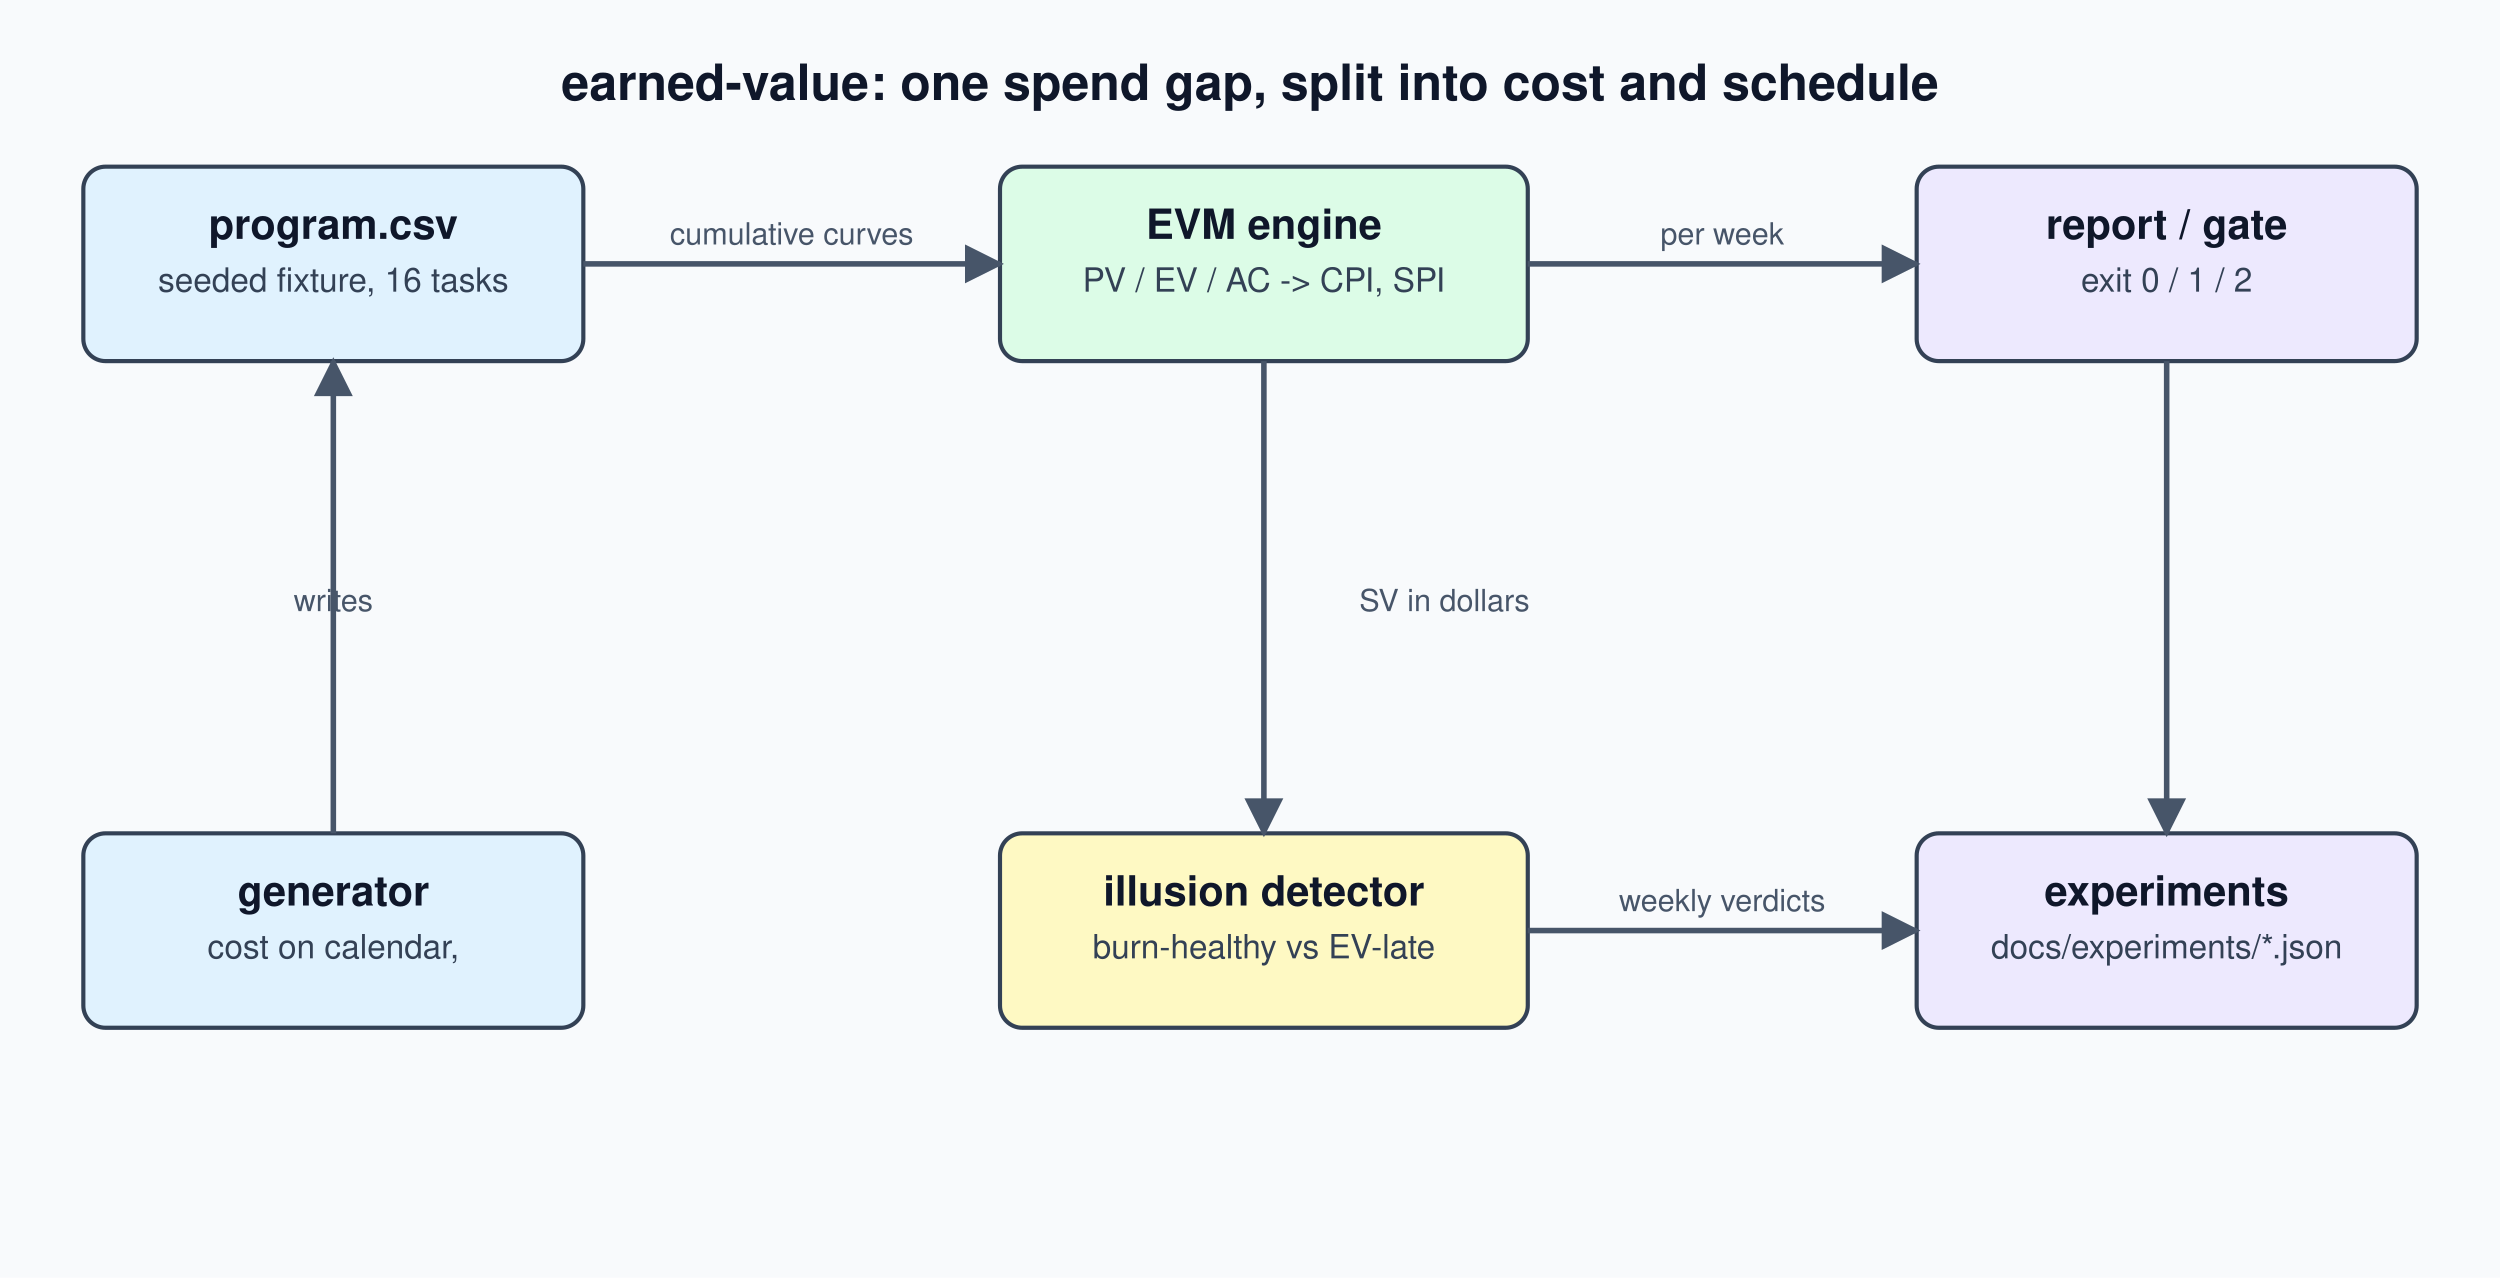
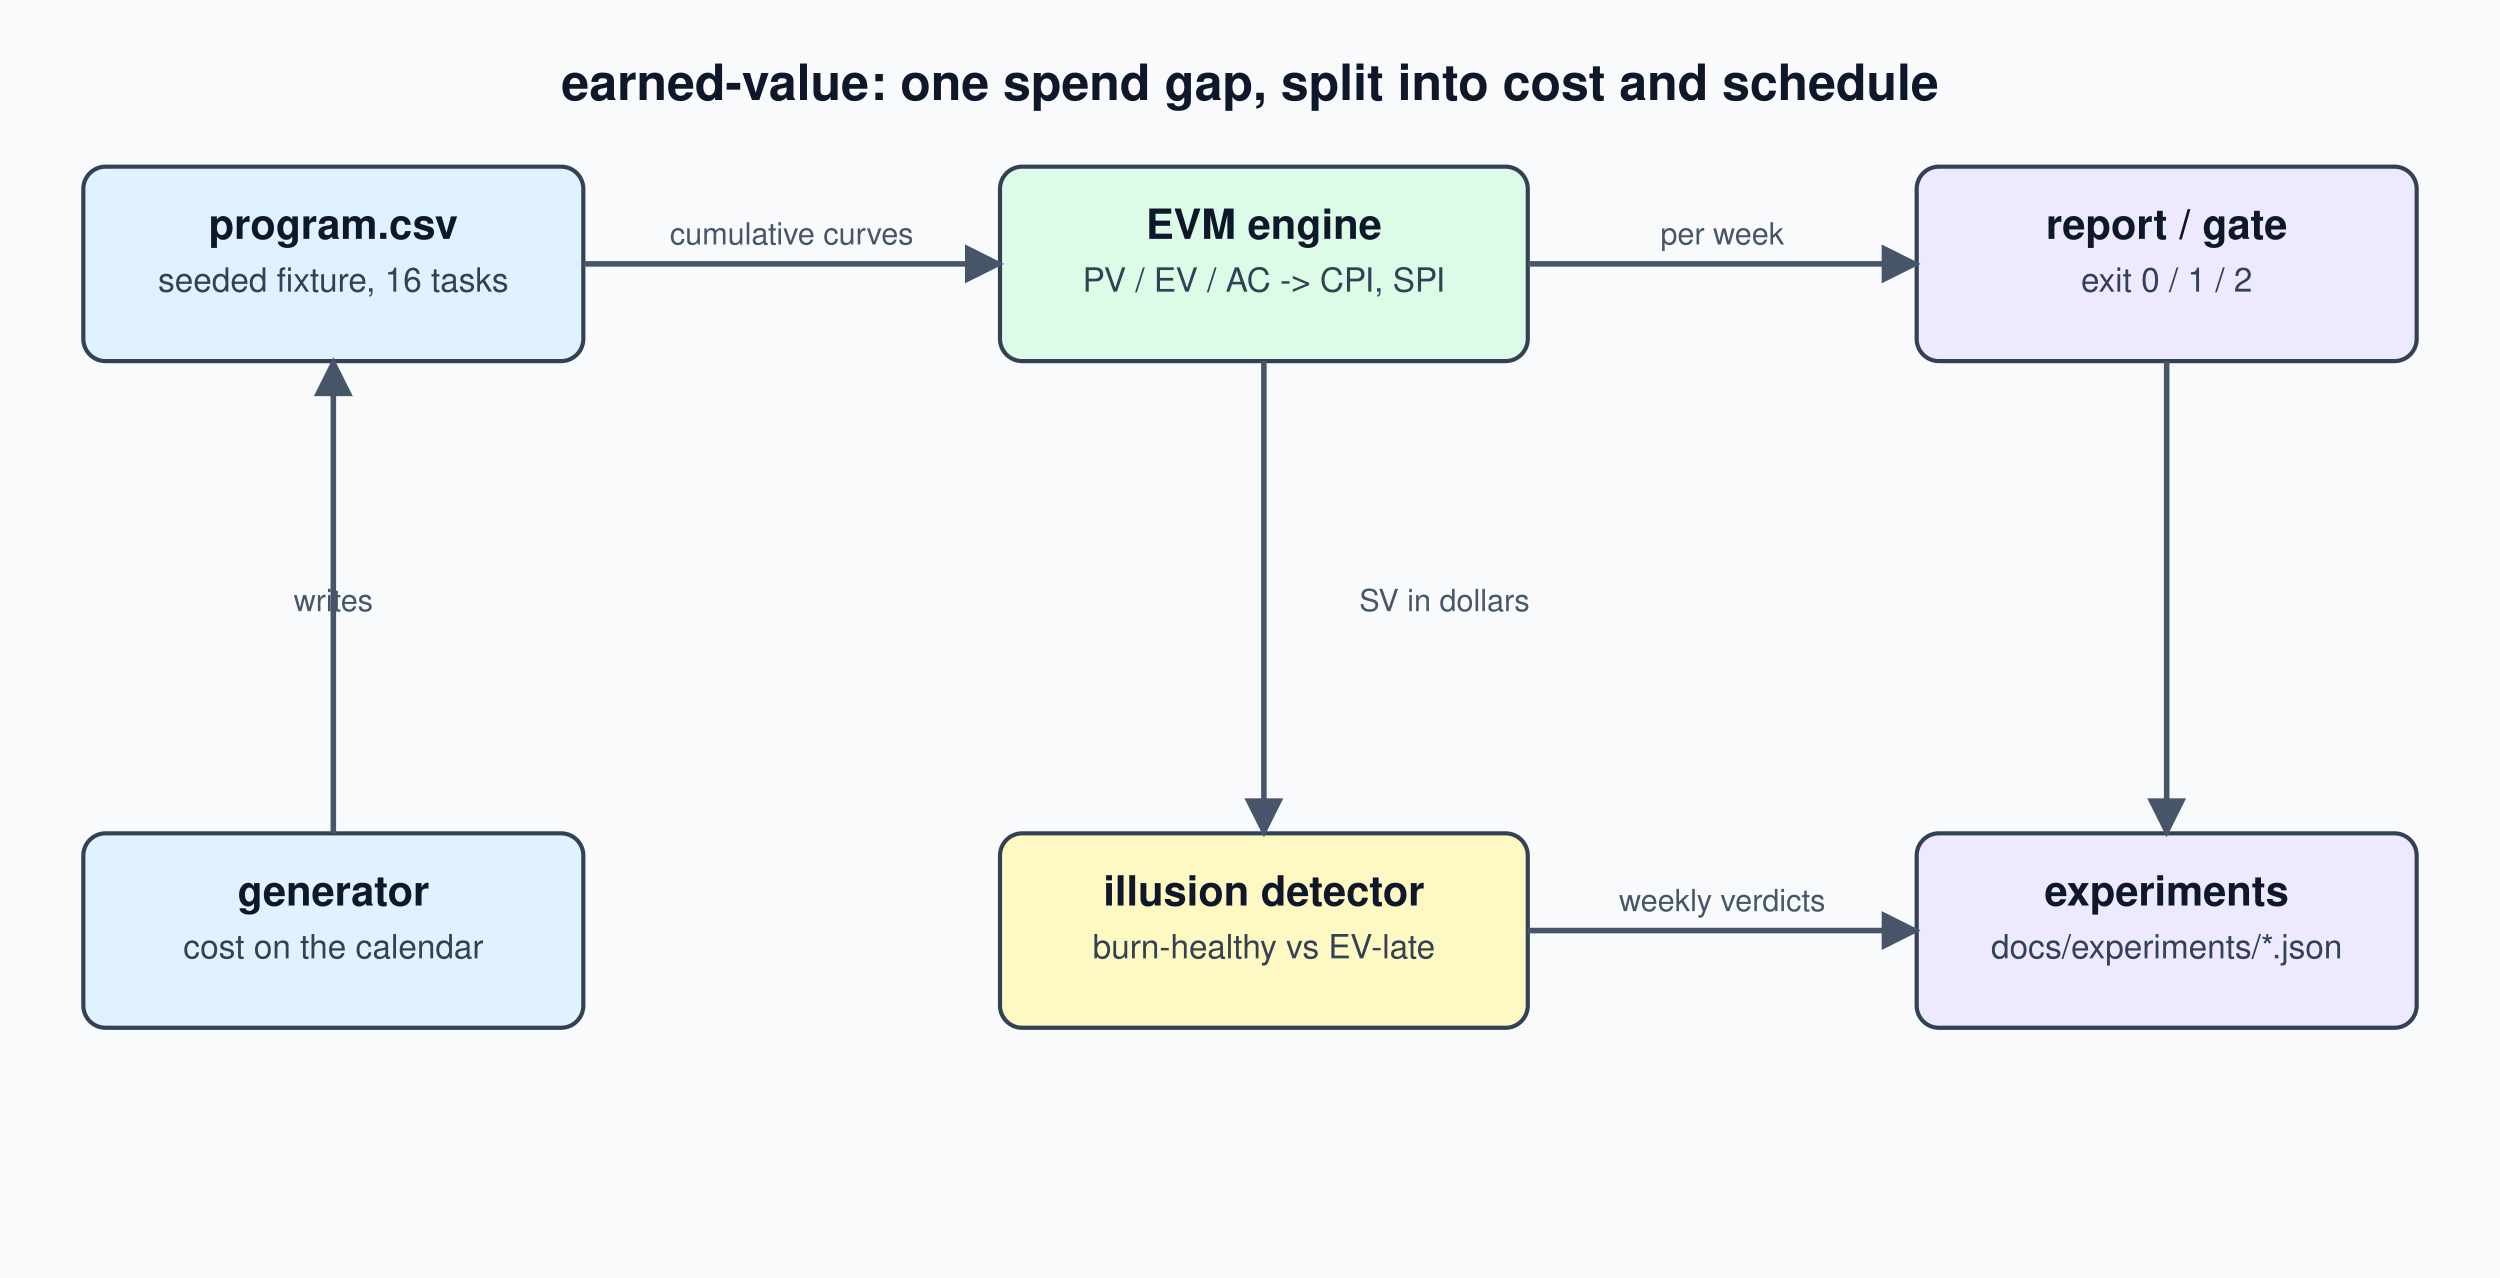
<svg xmlns="http://www.w3.org/2000/svg" width="900" height="460" viewBox="0 0 900 460">
  <rect x="0" y="0" width="900" height="460" fill="#f8fafc" />
  <defs>
    <marker id="a" viewBox="0 0 10 10" refX="9" refY="5" markerWidth="7" markerHeight="7" orient="auto-start-reverse">
      <path d="M0 0 L10 5 L0 10 z" fill="#475569" />
    </marker>
  </defs>
  <text x="450" y="36" text-anchor="middle" font-family="Helvetica,Arial,sans-serif" font-size="18" font-weight="bold" fill="#0f172a">earned-value: one spend gap, split into cost and schedule</text>
  <rect x="30" y="60" width="180" height="70" rx="8" fill="#e0f2fe" stroke="#334155" stroke-width="1.5" />
  <text x="120.0" y="86" text-anchor="middle" font-family="Helvetica,Arial,sans-serif" font-size="15" font-weight="bold" fill="#0f172a">program.csv</text>
  <text x="120.0" y="105" text-anchor="middle" font-family="Helvetica,Arial,sans-serif" font-size="12" fill="#334155">seeded fixture, 16 tasks</text>
  <rect x="30" y="300" width="180" height="70" rx="8" fill="#e0f2fe" stroke="#334155" stroke-width="1.5" />
  <text x="120.0" y="326" text-anchor="middle" font-family="Helvetica,Arial,sans-serif" font-size="15" font-weight="bold" fill="#0f172a">generator</text>
-   <text x="120.0" y="345" text-anchor="middle" font-family="Helvetica,Arial,sans-serif" font-size="12" fill="#334155">cost on calendar,</text>
+   <text x="120.0" y="345" text-anchor="middle" font-family="Helvetica,Arial,sans-serif" font-size="12" fill="#334155">cost on the calendar</text>
  <rect x="360" y="60" width="190" height="70" rx="8" fill="#dcfce7" stroke="#334155" stroke-width="1.5" />
  <text x="455.0" y="86" text-anchor="middle" font-family="Helvetica,Arial,sans-serif" font-size="15" font-weight="bold" fill="#0f172a">EVM engine</text>
  <text x="455.0" y="105" text-anchor="middle" font-family="Helvetica,Arial,sans-serif" font-size="12" fill="#334155">PV / EV / AC -&gt; CPI, SPI</text>
  <rect x="360" y="300" width="190" height="70" rx="8" fill="#fef9c3" stroke="#334155" stroke-width="1.5" />
  <text x="455.0" y="326" text-anchor="middle" font-family="Helvetica,Arial,sans-serif" font-size="15" font-weight="bold" fill="#0f172a">illusion detector</text>
  <text x="455.0" y="345" text-anchor="middle" font-family="Helvetica,Arial,sans-serif" font-size="12" fill="#334155">burn-healthy vs EV-late</text>
  <rect x="690" y="60" width="180" height="70" rx="8" fill="#ede9fe" stroke="#334155" stroke-width="1.5" />
  <text x="780.0" y="86" text-anchor="middle" font-family="Helvetica,Arial,sans-serif" font-size="15" font-weight="bold" fill="#0f172a">report / gate</text>
  <text x="780.0" y="105" text-anchor="middle" font-family="Helvetica,Arial,sans-serif" font-size="12" fill="#334155">exit 0 / 1 / 2</text>
  <rect x="690" y="300" width="180" height="70" rx="8" fill="#ede9fe" stroke="#334155" stroke-width="1.5" />
  <text x="780.0" y="326" text-anchor="middle" font-family="Helvetica,Arial,sans-serif" font-size="15" font-weight="bold" fill="#0f172a">experiments</text>
  <text x="780.0" y="345" text-anchor="middle" font-family="Helvetica,Arial,sans-serif" font-size="12" fill="#334155">docs/experiments/*.json</text>
  <path d="M210 95 L360 95" fill="none" stroke="#475569" stroke-width="2" marker-end="url(#a)" />
  <path d="M120 300 L120 130" fill="none" stroke="#475569" stroke-width="2" marker-end="url(#a)" />
  <path d="M550 95 L690 95" fill="none" stroke="#475569" stroke-width="2" marker-end="url(#a)" />
  <path d="M455 130 L455 300" fill="none" stroke="#475569" stroke-width="2" marker-end="url(#a)" />
  <path d="M550 335 L690 335" fill="none" stroke="#475569" stroke-width="2" marker-end="url(#a)" />
  <path d="M780 130 L780 300" fill="none" stroke="#475569" stroke-width="2" marker-end="url(#a)" />
  <text x="285" y="88" text-anchor="middle" font-family="Helvetica,Arial,sans-serif" font-size="11" fill="#475569">cumulative curves</text>
  <text x="120" y="220" text-anchor="middle" font-family="Helvetica,Arial,sans-serif" font-size="11" fill="#475569">writes</text>
  <text x="620" y="88" text-anchor="middle" font-family="Helvetica,Arial,sans-serif" font-size="11" fill="#475569">per week</text>
  <text x="520" y="220" text-anchor="middle" font-family="Helvetica,Arial,sans-serif" font-size="11" fill="#475569">SV in dollars</text>
  <text x="620" y="328" text-anchor="middle" font-family="Helvetica,Arial,sans-serif" font-size="11" fill="#475569">weekly verdicts</text>
</svg>
